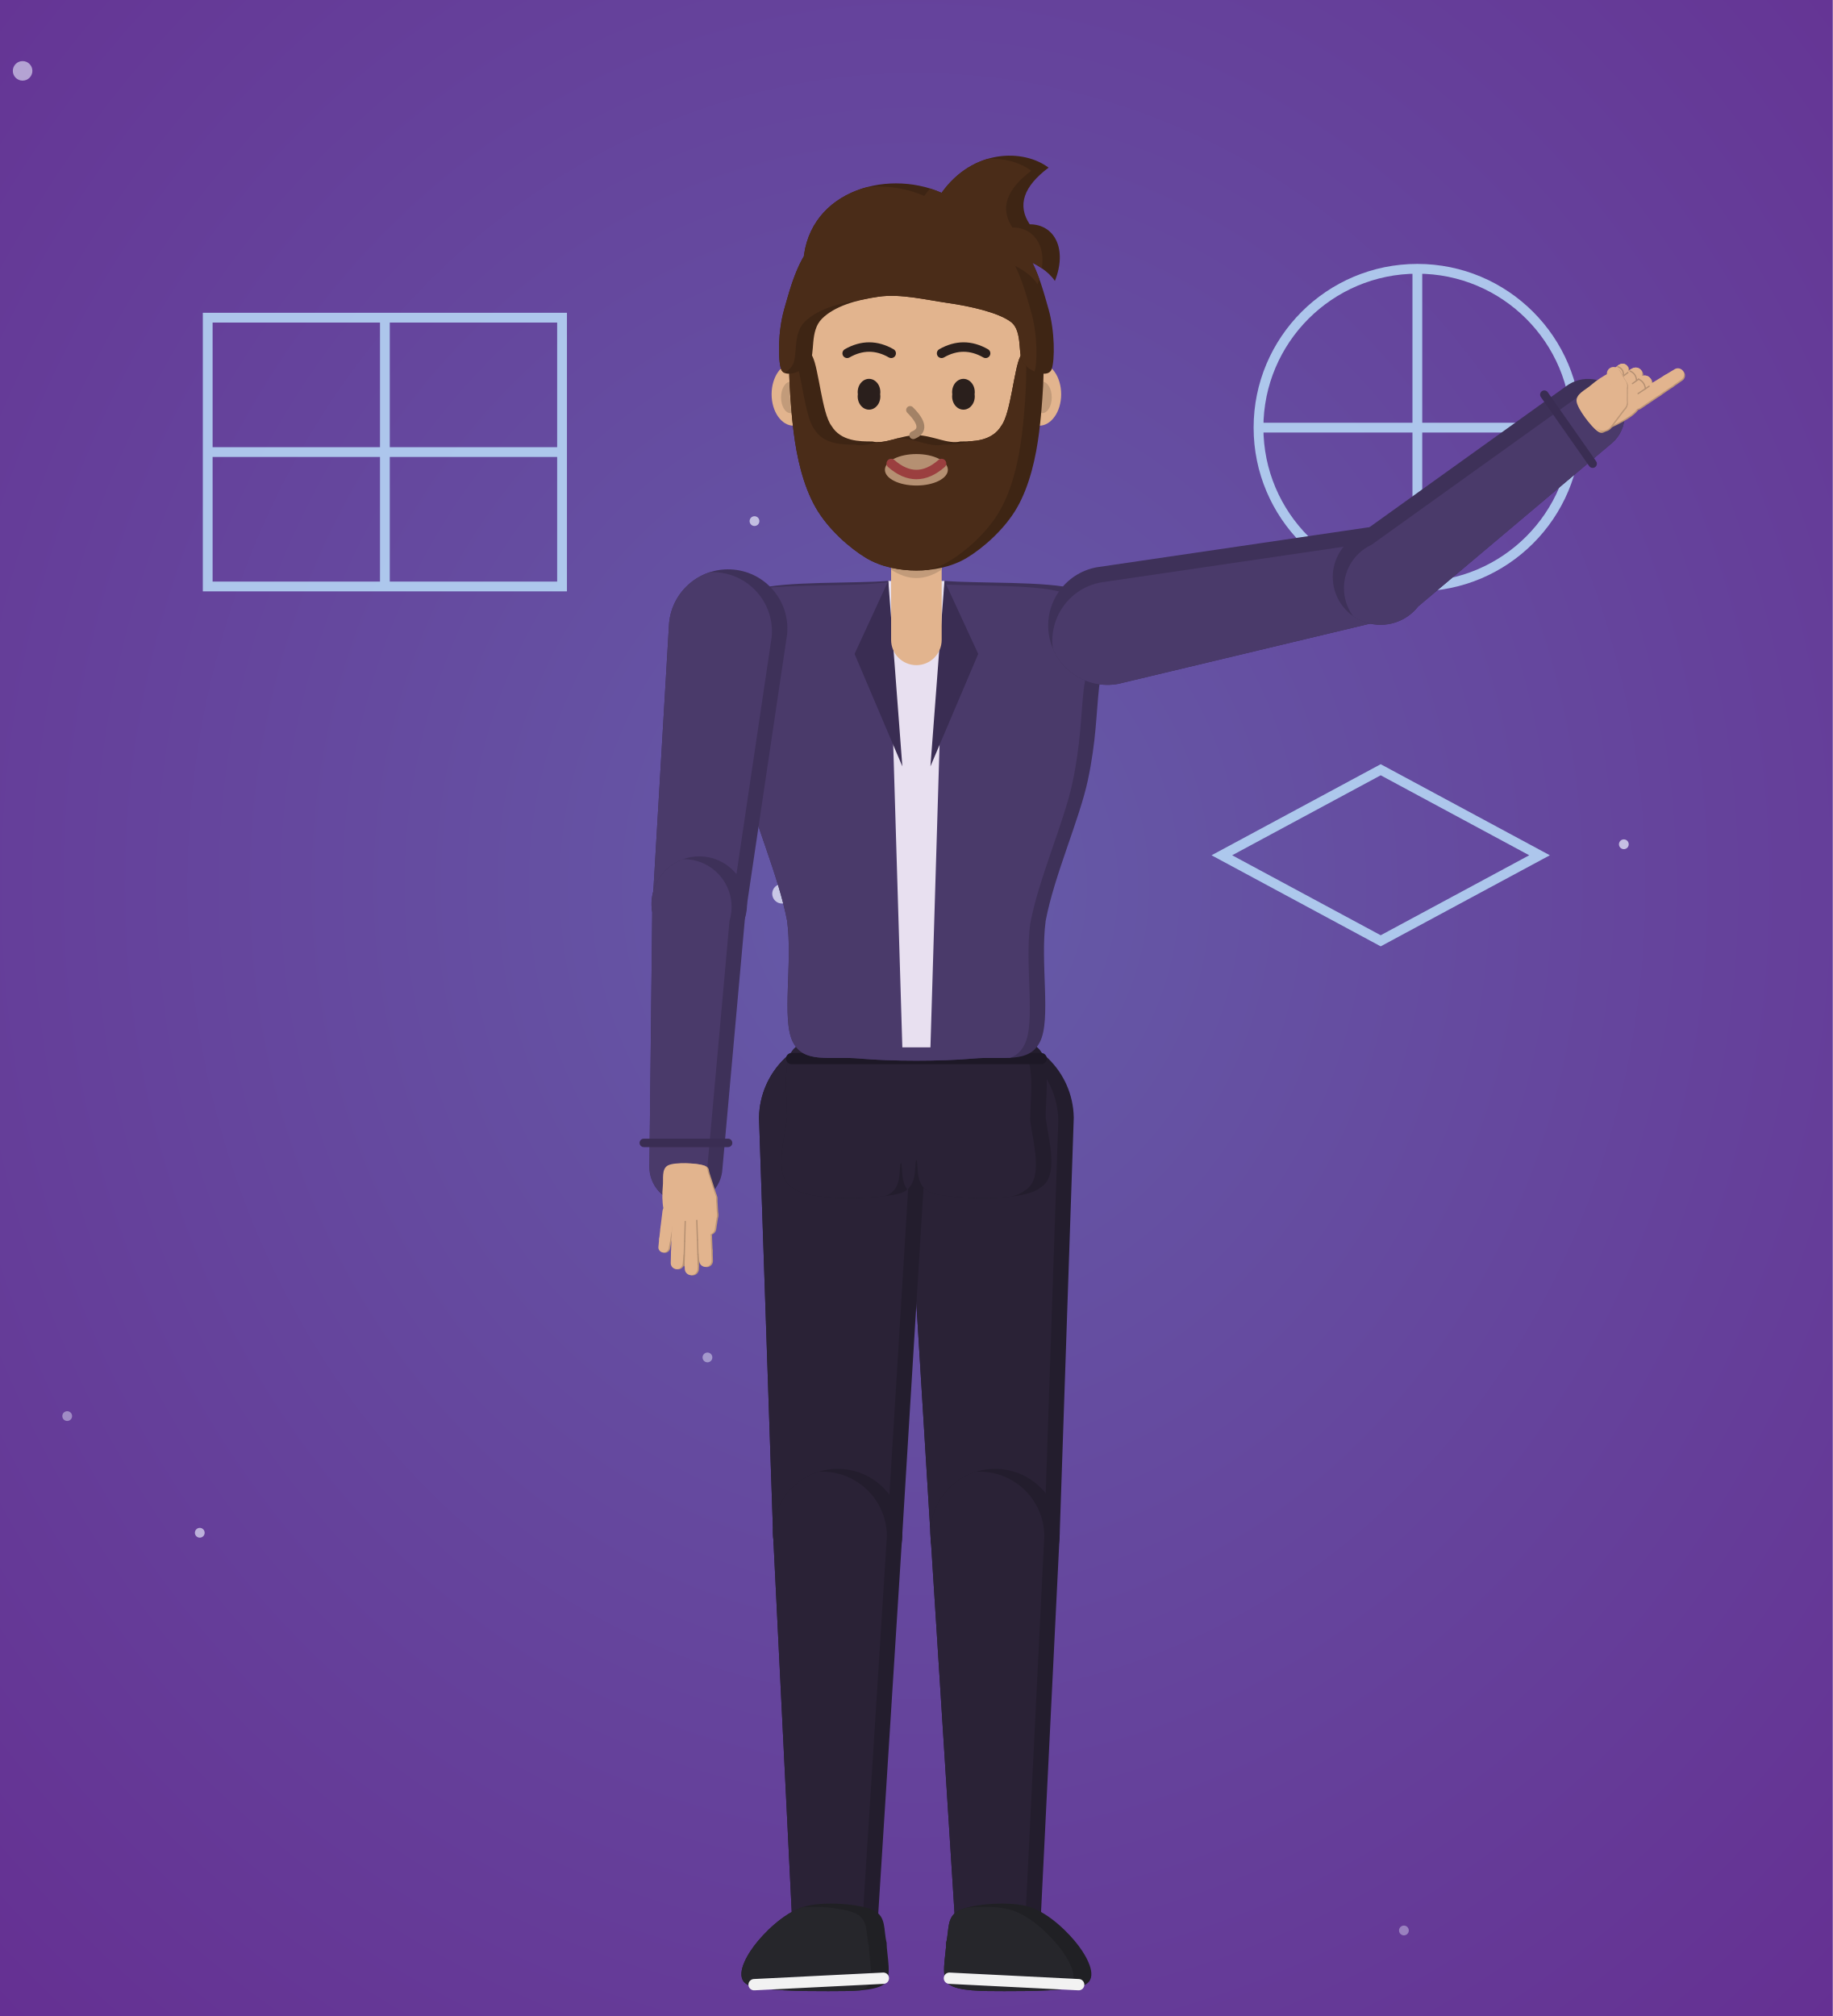
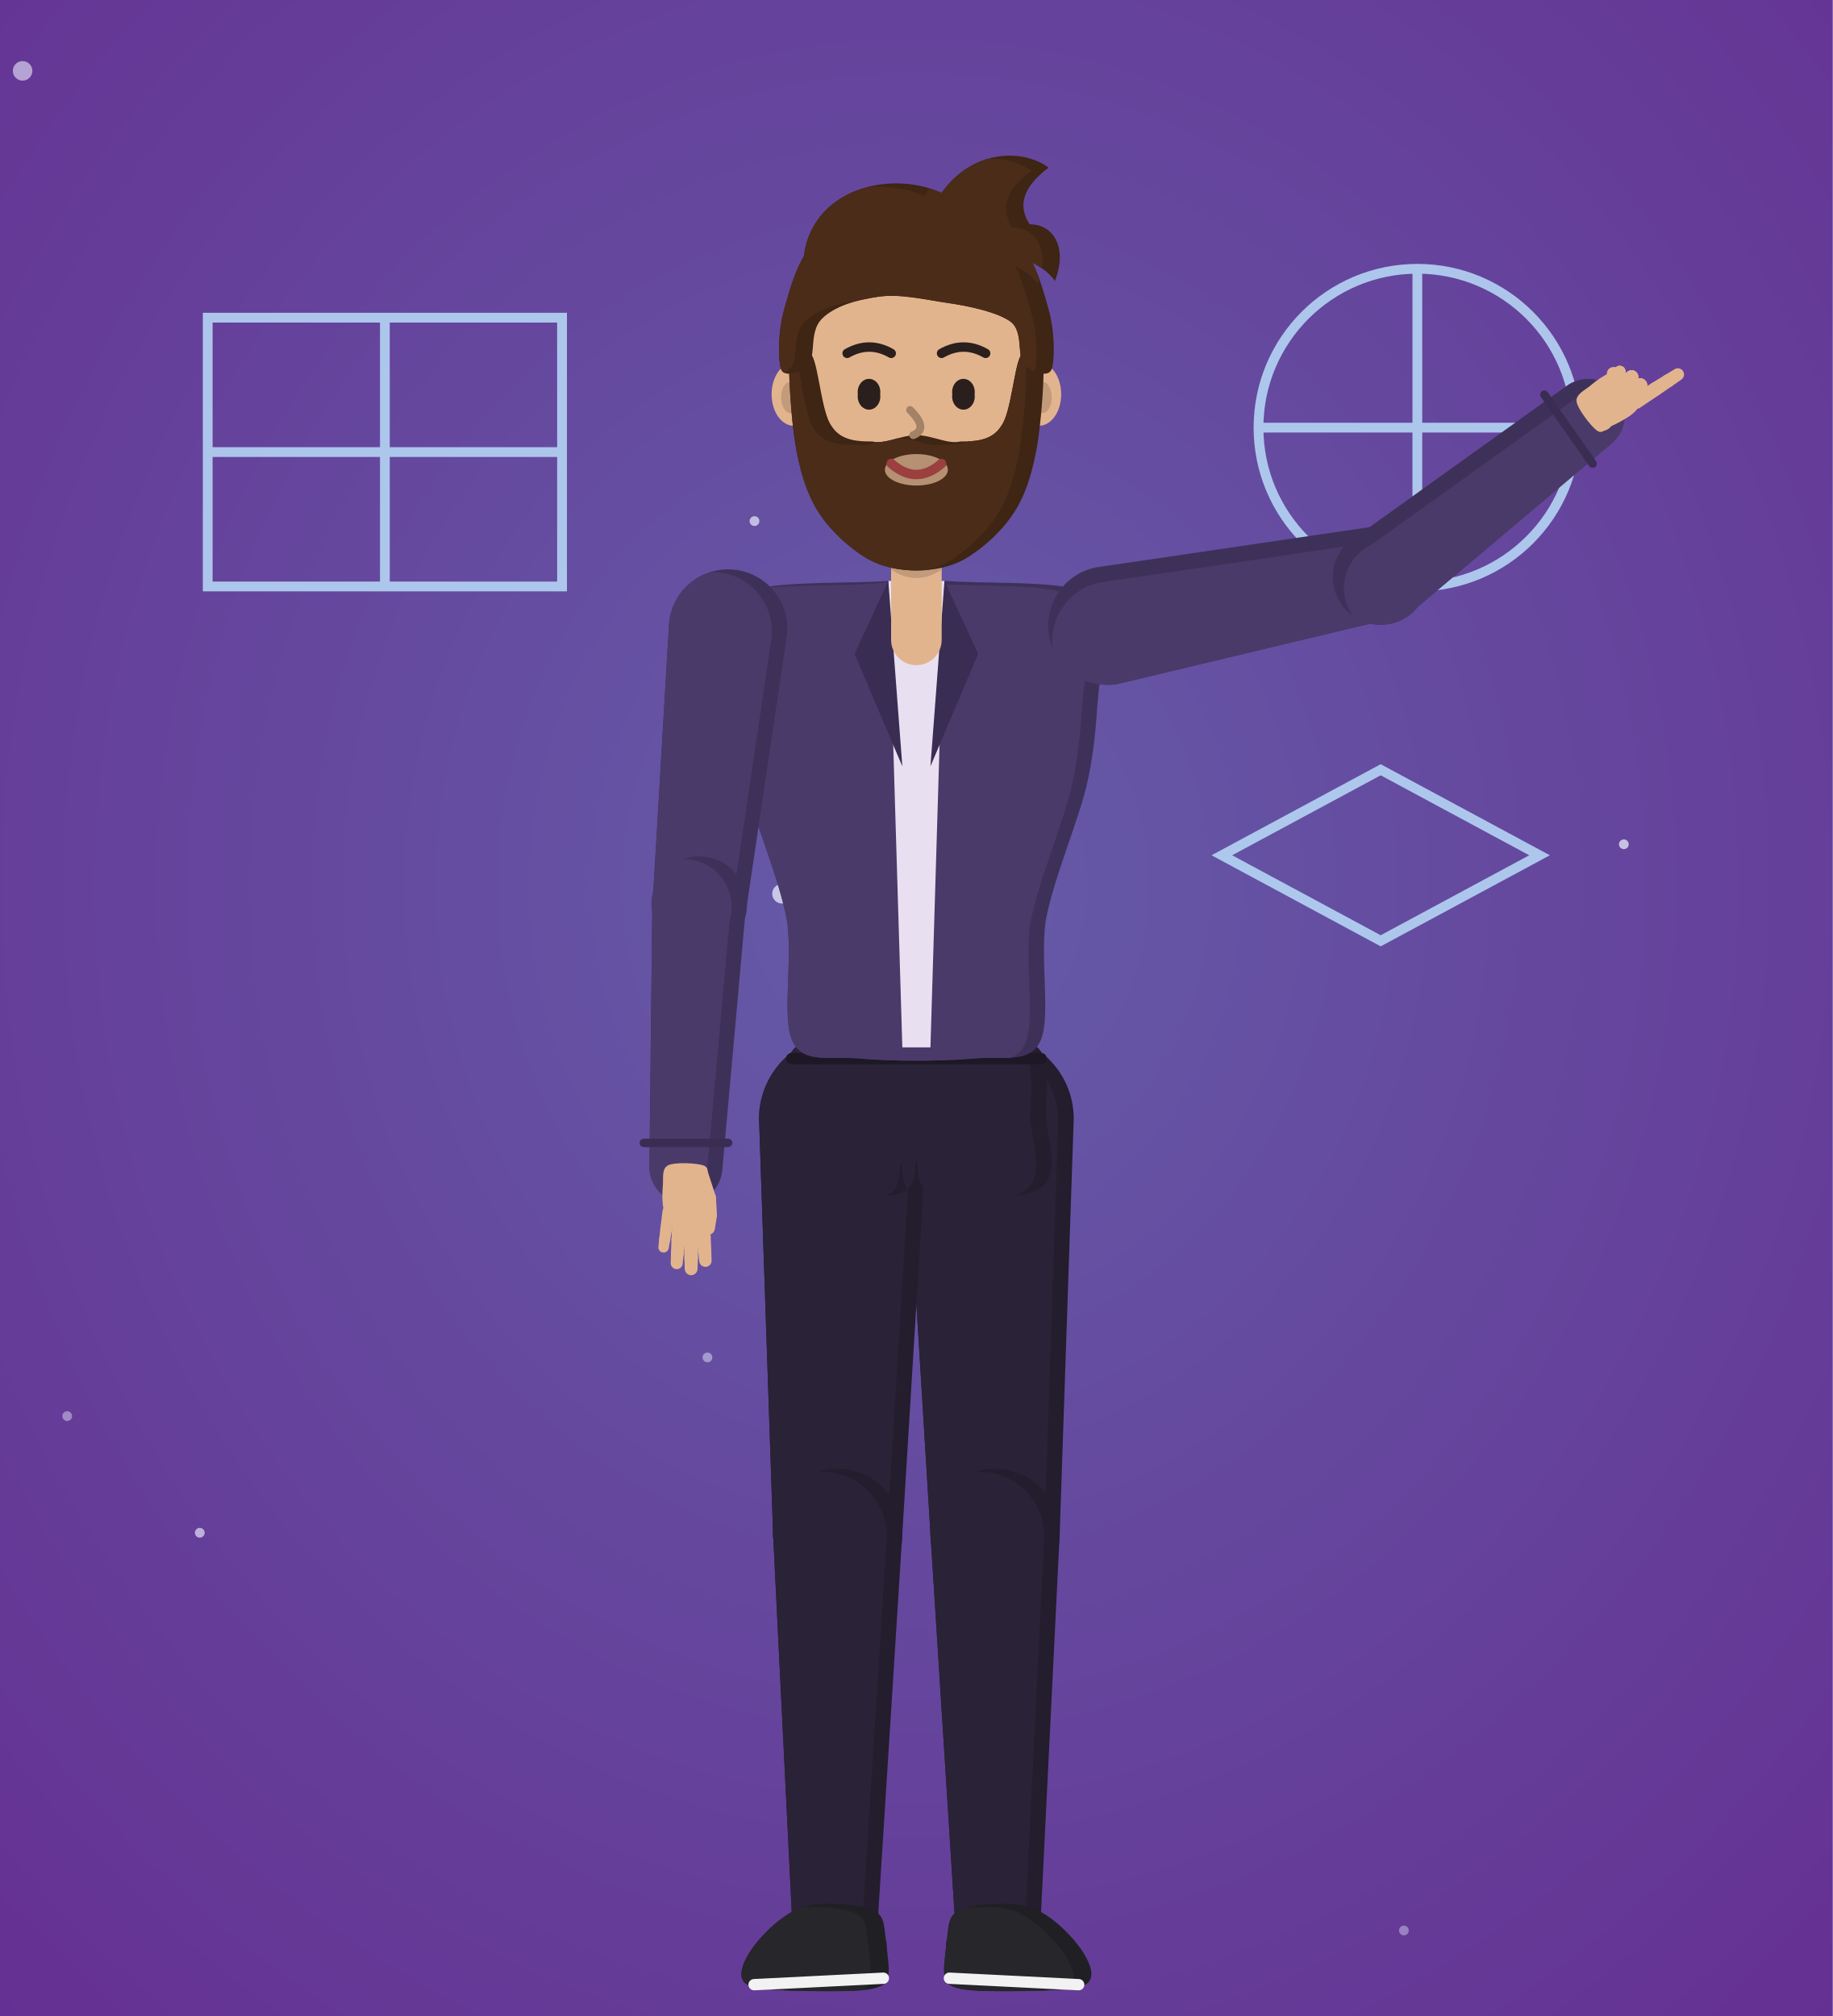
<svg xmlns="http://www.w3.org/2000/svg" viewBox="0 0 300 330" width="300" height="330">
  <defs>
    <radialGradient id="rm-bg" cx="50%" cy="44%" r="80%">
      <stop offset="0%" stop-color="#655ca8" stop-opacity="1" />
      <stop offset="100%" stop-color="#652d91" stop-opacity="1" />
    </radialGradient>
  </defs>
  <rect width="300" height="330" fill="url(#rm-bg)" />
  <circle cx="3.7" cy="11.6" r="1.6" fill="#eef2ff" opacity="0.58" />
  <circle cx="115.8" cy="222.2" r="0.8" fill="#eef2ff" opacity="0.46" />
  <circle cx="111.8" cy="129.9" r="0.8" fill="#eef2ff" opacity="0.57" />
  <circle cx="154.8" cy="195.1" r="0.8" fill="#eef2ff" opacity="0.63" />
  <circle cx="229.8" cy="316.0" r="0.8" fill="#eef2ff" opacity="0.39" />
  <circle cx="11.0" cy="231.8" r="0.8" fill="#eef2ff" opacity="0.43" />
  <circle cx="128.0" cy="146.3" r="1.6" fill="#eef2ff" opacity="0.72" />
  <circle cx="32.7" cy="250.9" r="0.8" fill="#eef2ff" opacity="0.64" />
  <circle cx="265.8" cy="138.2" r="0.8" fill="#eef2ff" opacity="0.71" />
  <circle cx="123.5" cy="85.3" r="0.8" fill="#eef2ff" opacity="0.68" />
  <g fill="none" stroke="#bfe6ff" stroke-width="1.6" opacity="0.8">
    <circle cx="232" cy="70" r="26" />
    <path d="M206,70 H258 M232,44 V96" />
    <rect x="34" y="52" width="58" height="44" />
    <path d="M34,74 H92 M63,52 V96" />
    <path d="M200,140 l26,-14 l26,14 l-26,14 z" />
  </g>
  <g id="col_malcolm-rm">
    <g data-part="hairBack" transform="translate(150,87.72) rotate(0) scale(46) translate(0,1.92)">
      <g transform="translate(0,-1.92) scale(1.12) translate(0,1.92)" />
    </g>
    <g data-part="thighL" transform="translate(161.96,182.48) rotate(0) scale(46) translate(-0.26,-0.14)">
      <clipPath id="col_malcolm-rm-thighLc0">
        <path d="M-0.04,0.16L0.05,1.63A0.23,0.23 0 0 0 0.51,1.63L0.56,0.15A0.3,0.3 0 1 0 -0.04,0.16Z" />
      </clipPath>
      <path d="M-0.04,0.16L0.05,1.63A0.23,0.23 0 0 0 0.51,1.63L0.56,0.15A0.3,0.3 0 1 0 -0.04,0.16Z" fill="#231d2d" />
      <g clip-path="url(#col_malcolm-rm-thighLc0)">
        <path d="M-0.04,0.16L0.05,1.63A0.23,0.23 0 0 0 0.51,1.63L0.56,0.15A0.3,0.3 0 1 0 -0.04,0.16Z" fill="#2a2236" transform="translate(-0.055,0.01)" />
      </g>
    </g>
    <g data-part="thighR" transform="translate(138.04,182.48) rotate(0) scale(46) translate(0.26,-0.14)">
      <clipPath id="col_malcolm-rm-thighRc0">
        <path d="M-0.56,0.15L-0.51,1.63A0.23,0.23 0 0 0 -0.05,1.63L0.04,0.16A0.3,0.3 0 1 0 -0.56,0.15Z" />
      </clipPath>
      <path d="M-0.56,0.15L-0.51,1.63A0.23,0.23 0 0 0 -0.05,1.63L0.04,0.16A0.3,0.3 0 1 0 -0.56,0.15Z" fill="#231d2d" />
      <g clip-path="url(#col_malcolm-rm-thighRc0)">
        <path d="M-0.56,0.15L-0.51,1.63A0.23,0.23 0 0 0 -0.05,1.63L0.04,0.16A0.3,0.3 0 1 0 -0.56,0.15Z" fill="#2a2236" transform="translate(-0.055,0.01)" />
      </g>
    </g>
    <g data-part="shinL" transform="translate(162.88,250.56) rotate(0) scale(46) translate(-0.28,-1.62)">
      <clipPath id="col_malcolm-rm-shinLc0">
        <path d="M0.05,1.63L0.14,3.05A0.15,0.15 0 0 0 0.44,3.05L0.51,1.63A0.23,0.23 0 1 0 0.05,1.63Z" />
      </clipPath>
      <path d="M0.05,1.63L0.14,3.05A0.15,0.15 0 0 0 0.44,3.05L0.51,1.63A0.23,0.23 0 1 0 0.05,1.63Z" fill="#231d2d" />
      <g clip-path="url(#col_malcolm-rm-shinLc0)">
        <path d="M0.05,1.63L0.14,3.05A0.15,0.15 0 0 0 0.44,3.05L0.51,1.63A0.23,0.23 0 1 0 0.05,1.63Z" fill="#2a2236" transform="translate(-0.055,0.01)" />
      </g>
    </g>
    <g data-part="shinR" transform="translate(137.12,250.56) rotate(0) scale(46) translate(0.28,-1.62)">
      <clipPath id="col_malcolm-rm-shinRc0">
        <path d="M-0.51,1.63L-0.44,3.05A0.15,0.15 0 0 0 -0.14,3.05L-0.05,1.63A0.23,0.23 0 1 0 -0.51,1.63Z" />
      </clipPath>
      <path d="M-0.51,1.63L-0.44,3.05A0.15,0.15 0 0 0 -0.14,3.05L-0.05,1.63A0.23,0.23 0 1 0 -0.51,1.63Z" fill="#231d2d" />
      <g clip-path="url(#col_malcolm-rm-shinRc0)">
        <path d="M-0.51,1.63L-0.44,3.05A0.15,0.15 0 0 0 -0.14,3.05L-0.05,1.63A0.23,0.23 0 1 0 -0.51,1.63Z" fill="#2a2236" transform="translate(-0.055,0.01)" />
      </g>
    </g>
    <g data-part="footL" transform="translate(163.34,315.88) rotate(0) scale(46) translate(-0.29,-3.04)">
      <g transform="translate(0.29,3.04) scale(1.15) translate(-0.29,-3.04)">
        <clipPath id="col_malcolm-rm-footLc0">
          <path d="M0.17,2.98C0.21,2.96 0.33,2.95 0.39,2.97C0.45,2.99 0.51,3.05 0.54,3.09C0.57,3.13 0.6,3.19 0.56,3.21C0.52,3.23 0.38,3.23 0.31,3.23C0.24,3.23 0.17,3.23 0.14,3.21C0.11,3.19 0.13,3.12 0.13,3.08C0.14,3.04 0.13,3 0.17,2.98Z" />
        </clipPath>
        <path d="M0.17,2.98C0.21,2.96 0.33,2.95 0.39,2.97C0.45,2.99 0.51,3.05 0.54,3.09C0.57,3.13 0.6,3.19 0.56,3.21C0.52,3.23 0.38,3.23 0.31,3.23C0.24,3.23 0.17,3.23 0.14,3.21C0.11,3.19 0.13,3.12 0.13,3.08C0.14,3.04 0.13,3 0.17,2.98Z" fill="#202024" />
        <g clip-path="url(#col_malcolm-rm-footLc0)">
          <path d="M0.17,2.98C0.21,2.96 0.33,2.95 0.39,2.97C0.45,2.99 0.51,3.05 0.54,3.09C0.57,3.13 0.6,3.19 0.56,3.21C0.52,3.23 0.38,3.23 0.31,3.23C0.24,3.23 0.17,3.23 0.14,3.21C0.11,3.19 0.13,3.12 0.13,3.08C0.14,3.04 0.13,3 0.17,2.98Z" fill="#26262b" transform="translate(-0.055,0.01)" />
        </g>
        <path d="M0.14,3.19L0.54,3.21" fill="none" stroke="#f2f2f2" stroke-width="0.035" stroke-linecap="round" />
      </g>
    </g>
    <g data-part="footR" transform="translate(136.66,315.88) rotate(0) scale(46) translate(0.29,-3.04)">
      <g transform="translate(-0.29,3.04) scale(1.15) translate(0.29,-3.04)">
        <clipPath id="col_malcolm-rm-footRc0">
          <path d="M-0.17,2.98C-0.21,2.96 -0.33,2.95 -0.39,2.97C-0.45,2.99 -0.51,3.05 -0.54,3.09C-0.57,3.13 -0.6,3.19 -0.56,3.21C-0.52,3.23 -0.38,3.23 -0.31,3.23C-0.24,3.23 -0.17,3.23 -0.14,3.21C-0.11,3.19 -0.13,3.12 -0.13,3.08C-0.14,3.04 -0.13,3 -0.17,2.98Z" />
        </clipPath>
        <path d="M-0.17,2.98C-0.21,2.96 -0.33,2.95 -0.39,2.97C-0.45,2.99 -0.51,3.05 -0.54,3.09C-0.57,3.13 -0.6,3.19 -0.56,3.21C-0.52,3.23 -0.38,3.23 -0.31,3.23C-0.24,3.23 -0.17,3.23 -0.14,3.21C-0.11,3.19 -0.13,3.12 -0.13,3.08C-0.14,3.04 -0.13,3 -0.17,2.98Z" fill="#202024" />
        <g clip-path="url(#col_malcolm-rm-footRc0)">
          <path d="M-0.17,2.98C-0.21,2.96 -0.33,2.95 -0.39,2.97C-0.45,2.99 -0.51,3.05 -0.54,3.09C-0.57,3.13 -0.6,3.19 -0.56,3.21C-0.52,3.23 -0.38,3.23 -0.31,3.23C-0.24,3.23 -0.17,3.23 -0.14,3.21C-0.11,3.19 -0.13,3.12 -0.13,3.08C-0.14,3.04 -0.13,3 -0.17,2.98Z" fill="#26262b" transform="translate(-0.055,0.01)" />
        </g>
        <path d="M-0.14,3.19L-0.54,3.21" fill="none" stroke="#f2f2f2" stroke-width="0.035" stroke-linecap="round" />
      </g>
    </g>
    <g data-part="pelvis" transform="translate(150,176.04) rotate(0) scale(46) translate(0,0)">
      <clipPath id="col_malcolm-rm-pelvisc0">
        <path d="M0.2,-0.12C0.31,-0.12 0.39,-0.15 0.43,-0.1C0.48,-0.06 0.46,0.07 0.46,0.15C0.47,0.23 0.51,0.36 0.44,0.4C0.38,0.45 0.13,0.44 0.06,0.42C-0.01,0.4 0.01,0.32 0,0.3C-0.01,0.28 0.01,0.28 0,0.3C-0.01,0.32 0.01,0.4 -0.06,0.42C-0.13,0.44 -0.38,0.45 -0.44,0.4C-0.51,0.36 -0.47,0.23 -0.46,0.15C-0.46,0.07 -0.48,-0.06 -0.43,-0.1C-0.39,-0.15 -0.31,-0.12 -0.2,-0.12C-0.09,-0.12 0.09,-0.12 0.2,-0.12Z" />
      </clipPath>
      <path d="M0.2,-0.12C0.31,-0.12 0.39,-0.15 0.43,-0.1C0.48,-0.06 0.46,0.07 0.46,0.15C0.47,0.23 0.51,0.36 0.44,0.4C0.38,0.45 0.13,0.44 0.06,0.42C-0.01,0.4 0.01,0.32 0,0.3C-0.01,0.28 0.01,0.28 0,0.3C-0.01,0.32 0.01,0.4 -0.06,0.42C-0.13,0.44 -0.38,0.45 -0.44,0.4C-0.51,0.36 -0.47,0.23 -0.46,0.15C-0.46,0.07 -0.48,-0.06 -0.43,-0.1C-0.39,-0.15 -0.31,-0.12 -0.2,-0.12C-0.09,-0.12 0.09,-0.12 0.2,-0.12Z" fill="#231d2d" />
      <g clip-path="url(#col_malcolm-rm-pelvisc0)">
        <path d="M0.2,-0.12C0.31,-0.12 0.39,-0.15 0.43,-0.1C0.48,-0.06 0.46,0.07 0.46,0.15C0.47,0.23 0.51,0.36 0.44,0.4C0.38,0.45 0.13,0.44 0.06,0.42C-0.01,0.4 0.01,0.32 0,0.3C-0.01,0.28 0.01,0.28 0,0.3C-0.01,0.32 0.01,0.4 -0.06,0.42C-0.13,0.44 -0.38,0.45 -0.44,0.4C-0.51,0.36 -0.47,0.23 -0.46,0.15C-0.46,0.07 -0.48,-0.06 -0.43,-0.1C-0.39,-0.15 -0.31,-0.12 -0.2,-0.12C-0.09,-0.12 0.09,-0.12 0.2,-0.12Z" fill="#2a2236" transform="translate(-0.055,0.01)" />
      </g>
      <path d="M-0.444,-0.06L0.444,-0.06" fill="none" stroke="#1d1826" stroke-width="0.04" stroke-linecap="round" />
    </g>
    <g data-part="torso" transform="translate(150,176.04) rotate(0) scale(46) translate(0,0)">
      <clipPath id="col_malcolm-rm-torsoc0">
        <path d="M0.1,-1.76C0.21,-1.75 0.47,-1.76 0.57,-1.73C0.67,-1.7 0.68,-1.66 0.69,-1.6C0.7,-1.54 0.66,-1.47 0.65,-1.38C0.64,-1.29 0.64,-1.19 0.61,-1.05C0.58,-0.91 0.49,-0.71 0.46,-0.55C0.44,-0.4 0.48,-0.2 0.44,-0.12C0.4,-0.04 0.31,-0.07 0.2,-0.06C0.09,-0.05 -0.09,-0.05 -0.2,-0.06C-0.31,-0.07 -0.4,-0.04 -0.44,-0.12C-0.48,-0.2 -0.44,-0.4 -0.46,-0.55C-0.49,-0.71 -0.58,-0.91 -0.61,-1.05C-0.64,-1.19 -0.64,-1.29 -0.65,-1.38C-0.66,-1.47 -0.7,-1.54 -0.69,-1.6C-0.68,-1.66 -0.67,-1.7 -0.57,-1.73C-0.47,-1.76 -0.21,-1.75 -0.1,-1.76C0.01,-1.77 -0.01,-1.77 0.1,-1.76Z" />
      </clipPath>
      <path d="M0.1,-1.76C0.21,-1.75 0.47,-1.76 0.57,-1.73C0.67,-1.7 0.68,-1.66 0.69,-1.6C0.7,-1.54 0.66,-1.47 0.65,-1.38C0.64,-1.29 0.64,-1.19 0.61,-1.05C0.58,-0.91 0.49,-0.71 0.46,-0.55C0.44,-0.4 0.48,-0.2 0.44,-0.12C0.4,-0.04 0.31,-0.07 0.2,-0.06C0.09,-0.05 -0.09,-0.05 -0.2,-0.06C-0.31,-0.07 -0.4,-0.04 -0.44,-0.12C-0.48,-0.2 -0.44,-0.4 -0.46,-0.55C-0.49,-0.71 -0.58,-0.91 -0.61,-1.05C-0.64,-1.19 -0.64,-1.29 -0.65,-1.38C-0.66,-1.47 -0.7,-1.54 -0.69,-1.6C-0.68,-1.66 -0.67,-1.7 -0.57,-1.73C-0.47,-1.76 -0.21,-1.75 -0.1,-1.76C0.01,-1.77 -0.01,-1.77 0.1,-1.76Z" fill="#3e3159" />
      <g clip-path="url(#col_malcolm-rm-torsoc0)">
        <path d="M0.1,-1.76C0.21,-1.75 0.47,-1.76 0.57,-1.73C0.67,-1.7 0.68,-1.66 0.69,-1.6C0.7,-1.54 0.66,-1.47 0.65,-1.38C0.64,-1.29 0.64,-1.19 0.61,-1.05C0.58,-0.91 0.49,-0.71 0.46,-0.55C0.44,-0.4 0.48,-0.2 0.44,-0.12C0.4,-0.04 0.31,-0.07 0.2,-0.06C0.09,-0.05 -0.09,-0.05 -0.2,-0.06C-0.31,-0.07 -0.4,-0.04 -0.44,-0.12C-0.48,-0.2 -0.44,-0.4 -0.46,-0.55C-0.49,-0.71 -0.58,-0.91 -0.61,-1.05C-0.64,-1.19 -0.64,-1.29 -0.65,-1.38C-0.66,-1.47 -0.7,-1.54 -0.69,-1.6C-0.68,-1.66 -0.67,-1.7 -0.57,-1.73C-0.47,-1.76 -0.21,-1.75 -0.1,-1.76C0.01,-1.77 -0.01,-1.77 0.1,-1.76Z" fill="#4a3a6a" transform="translate(-0.055,0.01)" />
      </g>
      <path d="M-0.1,-1.76L0.1,-1.76L0.05,-0.1L-0.05,-0.1Z" fill="#e8e0f0" />
      <path d="M-0.1,-1.76L-0.22,-1.5L-0.05,-1.1Z M0.1,-1.76L0.22,-1.5L0.05,-1.1Z" fill="#3a2d53" />
    </g>
    <g data-part="neck" transform="translate(150,96) rotate(0) scale(46) translate(0,1.74)">
      <path d="M0.09,-1.55L0.09,-1.92A0.09,0.09 0 1 0 -0.09,-1.92L-0.09,-1.55A0.09,0.09 0 0 0 0.09,-1.55Z" fill="#e2b48e" />
      <path d="M-0.09,-1.92Q0,-1.84 0.09,-1.92L0.09,-1.8Q0,-1.74 -0.09,-1.8Z" fill="#c29b7a" />
    </g>
    <g data-part="upperL" transform="translate(180.82,102.44) rotate(-95) scale(46) translate(-0.67,1.6)">
      <clipPath id="col_malcolm-rm-upperLc0">
        <path d="M0.46,-1.57L0.61,-0.56A0.17,0.17 0 0 0 0.94,-0.59L0.88,-1.61A0.21,0.21 0 1 0 0.46,-1.57Z" />
      </clipPath>
      <path d="M0.46,-1.57L0.61,-0.56A0.17,0.17 0 0 0 0.94,-0.59L0.88,-1.61A0.21,0.21 0 1 0 0.46,-1.57Z" fill="#3e3159" />
      <g clip-path="url(#col_malcolm-rm-upperLc0)">
        <path d="M0.46,-1.57L0.61,-0.56A0.17,0.17 0 0 0 0.94,-0.59L0.88,-1.61A0.21,0.21 0 1 0 0.46,-1.57Z" fill="#4a3a6a" transform="translate(-0.055,0.01)" />
      </g>
    </g>
    <g data-part="upperR" transform="translate(119.18,102.44) rotate(0) scale(46) translate(0.67,1.6)">
      <clipPath id="col_malcolm-rm-upperRc0">
        <path d="M-0.88,-1.61L-0.94,-0.59A0.17,0.17 0 0 0 -0.61,-0.56L-0.46,-1.57A0.21,0.21 0 1 0 -0.88,-1.61Z" />
      </clipPath>
      <path d="M-0.88,-1.61L-0.94,-0.59A0.17,0.17 0 0 0 -0.61,-0.56L-0.46,-1.57A0.21,0.21 0 1 0 -0.88,-1.61Z" fill="#3e3159" />
      <g clip-path="url(#col_malcolm-rm-upperRc0)">
        <path d="M-0.88,-1.61L-0.94,-0.59A0.17,0.17 0 0 0 -0.61,-0.56L-0.46,-1.57A0.21,0.21 0 1 0 -0.88,-1.61Z" fill="#4a3a6a" transform="translate(-0.055,0.01)" />
      </g>
    </g>
    <g data-part="foreL" transform="translate(227.16,93.77) rotate(-125) scale(46) translate(-0.77,0.58)">
      <clipPath id="col_malcolm-rm-foreLc0">
        <path d="M0.61,-0.56L0.69,0.33A0.13,0.13 0 0 0 0.95,0.32L0.94,-0.58A0.17,0.17 0 1 0 0.61,-0.56Z" />
      </clipPath>
      <path d="M0.61,-0.56L0.69,0.33A0.13,0.13 0 0 0 0.95,0.32L0.94,-0.58A0.17,0.17 0 1 0 0.61,-0.56Z" fill="#3e3159" />
      <g clip-path="url(#col_malcolm-rm-foreLc0)">
        <path d="M0.61,-0.56L0.69,0.33A0.13,0.13 0 0 0 0.95,0.32L0.94,-0.58A0.17,0.17 0 1 0 0.61,-0.56Z" fill="#4a3a6a" transform="translate(-0.055,0.01)" />
      </g>
      <path d="M0.67,0.24L0.97,0.24" fill="none" stroke="#3a2d53" stroke-width="0.03" stroke-linecap="round" />
    </g>
    <g data-part="foreR" transform="translate(114.58,149.36) rotate(0) scale(46) translate(0.77,0.58)">
      <clipPath id="col_malcolm-rm-foreRc0">
        <path d="M-0.94,-0.58L-0.95,0.32A0.13,0.13 0 0 0 -0.69,0.33L-0.61,-0.56A0.17,0.17 0 1 0 -0.94,-0.58Z" />
      </clipPath>
      <path d="M-0.94,-0.58L-0.95,0.32A0.13,0.13 0 0 0 -0.69,0.33L-0.61,-0.56A0.17,0.17 0 1 0 -0.94,-0.58Z" fill="#3e3159" />
      <g clip-path="url(#col_malcolm-rm-foreRc0)">
        <path d="M-0.94,-0.58L-0.95,0.32A0.13,0.13 0 0 0 -0.69,0.33L-0.61,-0.56A0.17,0.17 0 1 0 -0.94,-0.58Z" fill="#4a3a6a" transform="translate(-0.055,0.01)" />
      </g>
      <path d="M-0.97,0.24L-0.67,0.24" fill="none" stroke="#3a2d53" stroke-width="0.03" stroke-linecap="round" />
    </g>
    <g data-part="handL" transform="translate(259.75,68.14) rotate(-125) scale(46) translate(-0.82,-0.32)">
      <g transform="translate(0.82,0.32) scale(-0.98,0.98)">
        <g transform="scale(0.0042)">
-           <path d="M-15.5,0C-9.67,-3 9.25,-2 15,0C20.75,2 18,7 19,12C20,17 21,25.17 21,30C21,34.83 20.5,38.17 19,41C17.5,43.83 14.67,45.5 12,47C9.33,48.5 6,49.67 3,50C0,50.33 -3.17,49.83 -6,49C-8.83,48.17 -11.75,47 -14,45C-16.25,43 -18.5,41.5 -19.5,37C-20.5,32.5 -20.67,24.17 -20,18C-19.33,11.83 -21.33,3 -15.5,0Z" fill="#be9777" transform="translate(1.2,0.2)" />
-           <path d="M-20.3,39.82L-20.56,47.31A5.03,5.03 0 0 0 -10.52,48.01L-9.73,40.56A5.3,5.3 0 1 0 -20.3,39.82Z" fill="#be9777" transform="translate(1.2,0.2)" />
-           <path d="M-20.5,48.25L-20.32,49.41A4.77,4.77 0 0 0 -11.04,50.05L-10.7,48.93A5.03,5.03 0 1 0 -20.5,48.25Z" fill="#be9777" transform="translate(1.2,0.2)" />
-           <path d="M-20.38,48.68a4.77,4.77 0 1 0 9.54,0a4.77,4.77 0 1 0 -9.54,0Z" fill="#be9777" transform="translate(1.2,0.2)" />
-           <path d="M-11.6,44.03L-11.56,54.02A5.79,5.79 0 0 0 0.02,54.32L0.59,44.35A6.1,6.1 0 1 0 -11.6,44.03Z" fill="#be9777" transform="translate(1.2,0.2)" />
-           <path d="M-11.47,54.98L-11.21,56.49A5.49,5.49 0 0 0 -0.45,56.77L-0.11,55.28A5.79,5.79 0 1 0 -11.47,54.98Z" fill="#be9777" transform="translate(1.2,0.2)" />
-           <path d="M-10.24,58.79L-10.01,59.11A5.18,5.18 0 0 0 -1.79,59.33L-1.54,59.02A5.49,5.49 0 1 0 -10.24,58.79Z" fill="#be9777" transform="translate(1.2,0.2)" />
-           <path d="M-2,45.19L-1.67,56.18A6.17,6.17 0 0 0 10.67,56.18L11,45.19A6.5,6.5 0 1 0 -2,45.19Z" fill="#be9777" transform="translate(1.2,0.2)" />
-           <path d="M-1.56,57.19L-1.24,58.81A5.85,5.85 0 0 0 10.24,58.81L10.56,57.19A6.17,6.17 0 1 0 -1.56,57.19Z" fill="#be9777" transform="translate(1.2,0.2)" />
-           <path d="M-0.22,61.14L0.04,61.49A5.52,5.52 0 0 0 8.96,61.49L9.22,61.14A5.85,5.85 0 1 0 -0.22,61.14Z" fill="#be9777" transform="translate(1.2,0.2)" />
-           <path d="M7.71,42.32L8.72,62.29A5.98,5.98 0 0 0 20.68,61.87L20.3,41.88A6.3,6.3 0 1 0 7.71,42.32Z" fill="#be9777" transform="translate(1.2,0.2)" />
-           <path d="M8.72,62.34L9.49,75.32A5.67,5.67 0 0 0 20.82,74.92L20.68,61.92A5.98,5.98 0 1 0 8.72,62.34Z" fill="#be9777" transform="translate(1.2,0.2)" />
-           <path d="M9.49,75.36L10.16,85.33A5.35,5.35 0 0 0 20.86,84.96L20.82,74.96A5.67,5.67 0 1 0 9.49,75.36Z" fill="#be9777" transform="translate(1.2,0.2)" />
          <path d="M-15.5,0C-9.67,-3 9.25,-2 15,0C20.75,2 18,7 19,12C20,17 21,25.17 21,30C21,34.83 20.5,38.17 19,41C17.5,43.83 14.67,45.5 12,47C9.33,48.5 6,49.67 3,50C0,50.33 -3.17,49.83 -6,49C-8.83,48.17 -11.75,47 -14,45C-16.25,43 -18.5,41.5 -19.5,37C-20.5,32.5 -20.67,24.17 -20,18C-19.33,11.83 -21.33,3 -15.5,0Z" fill="#e2b48e" />
-           <path d="M-20.3,39.82L-20.56,47.31A5.03,5.03 0 0 0 -10.52,48.01L-9.73,40.56A5.3,5.3 0 1 0 -20.3,39.82Z" fill="#e2b48e" />
-           <path d="M-20.5,48.25L-20.32,49.41A4.77,4.77 0 0 0 -11.04,50.05L-10.7,48.93A5.03,5.03 0 1 0 -20.5,48.25Z" fill="#e2b48e" />
-           <path d="M-20.38,48.68a4.77,4.77 0 1 0 9.54,0a4.77,4.77 0 1 0 -9.54,0Z" fill="#e2b48e" />
-           <path d="M-11.6,44.03L-11.56,54.02A5.79,5.79 0 0 0 0.02,54.32L0.59,44.35A6.1,6.1 0 1 0 -11.6,44.03Z" fill="#e2b48e" />
-           <path d="M-11.47,54.98L-11.21,56.49A5.49,5.49 0 0 0 -0.45,56.77L-0.11,55.28A5.79,5.79 0 1 0 -11.47,54.98Z" fill="#e2b48e" />
-           <path d="M-10.24,58.79L-10.01,59.11A5.18,5.18 0 0 0 -1.79,59.33L-1.54,59.02A5.49,5.49 0 1 0 -10.24,58.79Z" fill="#e2b48e" />
-           <path d="M-2,45.19L-1.67,56.18A6.17,6.17 0 0 0 10.67,56.18L11,45.19A6.5,6.5 0 1 0 -2,45.19Z" fill="#e2b48e" />
-           <path d="M-1.56,57.19L-1.24,58.81A5.85,5.85 0 0 0 10.24,58.81L10.56,57.19A6.17,6.17 0 1 0 -1.56,57.19Z" fill="#e2b48e" />
-           <path d="M-0.22,61.14L0.04,61.49A5.52,5.52 0 0 0 8.96,61.49L9.22,61.14A5.85,5.85 0 1 0 -0.22,61.14Z" fill="#e2b48e" />
+           <path d="M-20.3,39.89L-20.41,45.28A5.03,5.03 0 0 0 -10.38,45.98L-9.74,40.63A5.3,5.3 0 1 0 -20.3,39.89Z" fill="#e2b48e" />
+           <path d="M-20.41,45.39a5.03,5.03 0 1 0 10.07,0a5.03,5.03 0 1 0 -10.07,0Z" fill="#e2b48e" />
+           <path d="M-20.16,45.59a4.77,4.77 0 1 0 9.54,0a4.77,4.77 0 1 0 -9.54,0Z" fill="#e2b48e" />
+           <path d="M-11.6,44.1L-11.48,51.29A5.79,5.79 0 0 0 0.09,51.59L0.59,44.42A6.1,6.1 0 1 0 -11.6,44.1Z" fill="#e2b48e" />
+           <path d="M-11.48,51.2a5.79,5.79 0 1 0 11.59,0a5.79,5.79 0 1 0 -11.59,0Z" fill="#e2b48e" />
+           <path d="M-11.19,51.46a5.49,5.49 0 1 0 10.98,0a5.49,5.49 0 1 0 -10.98,0Z" fill="#e2b48e" />
+           <path d="M-1.99,45.27L-1.67,53.17A6.17,6.17 0 0 0 10.67,53.17L10.99,45.27A6.5,6.5 0 1 0 -1.99,45.27Z" fill="#e2b48e" />
+           <path d="M-1.67,52.92a6.17,6.17 0 1 0 12.35,0a6.17,6.17 0 1 0 -12.35,0Z" fill="#e2b48e" />
+           <path d="M-1.35,53.2a5.85,5.85 0 1 0 11.7,0a5.85,5.85 0 1 0 -11.7,0Z" fill="#e2b48e" />
          <path d="M7.71,42.32L8.72,62.29A5.98,5.98 0 0 0 20.68,61.87L20.3,41.88A6.3,6.3 0 1 0 7.71,42.32Z" fill="#e2b48e" />
          <path d="M8.72,62.34L9.49,75.32A5.67,5.67 0 0 0 20.82,74.92L20.68,61.92A5.98,5.98 0 1 0 8.72,62.34Z" fill="#e2b48e" />
          <path d="M9.49,75.36L10.16,85.33A5.35,5.35 0 0 0 20.86,84.96L20.82,74.96A5.67,5.67 0 1 0 9.49,75.36Z" fill="#e2b48e" />
        </g>
        <g transform="scale(0.0042)">
-           <path d="M2.57,7.29L-1.56,27.65A7.4,7.4 0 0 0 12.72,31.42L19.17,11.67A8.6,8.6 0 1 0 2.57,7.29Z" fill="#be9777" transform="translate(1.2,0.2)" />
-           <path d="M0.77,23.6L-10.07,33.25A6.6,6.6 0 0 0 -1.85,43.56L9.98,35.15A7.4,7.4 0 1 0 0.77,23.6Z" fill="#be9777" transform="translate(1.2,0.2)" />
-           <path d="M-7.19,31.76L-18.26,34.37A5.8,5.8 0 0 0 -16.4,45.79L-5.07,44.75A6.6,6.6 0 1 0 -7.19,31.76Z" fill="#be9777" transform="translate(1.2,0.2)" />
          <path d="M2.57,7.29L-1.56,27.65A7.4,7.4 0 0 0 12.72,31.42L19.17,11.67A8.6,8.6 0 1 0 2.57,7.29Z" fill="#e2b48e" />
          <path d="M0.77,23.6L-10.07,33.25A6.6,6.6 0 0 0 -1.85,43.56L9.98,35.15A7.4,7.4 0 1 0 0.77,23.6Z" fill="#e2b48e" />
          <path d="M-7.19,31.76L-18.26,34.37A5.8,5.8 0 0 0 -16.4,45.79L-5.07,44.75A6.6,6.6 0 1 0 -7.19,31.76Z" fill="#e2b48e" />
        </g>
-         <g transform="scale(0.0042)">
-           <path d="M9.34,47.5L9.6,58.99" fill="none" stroke="#b59072" stroke-width="1.1" stroke-linecap="round" />
-         </g>
-         <g transform="scale(0.0042)">
-           <path d="M-0.55,48.5L-0.63,55" fill="none" stroke="#b59072" stroke-width="1.1" stroke-linecap="round" />
-         </g>
-         <g transform="scale(0.0042)">
-           <path d="M-10.43,46L-10.64,50.74" fill="none" stroke="#b59072" stroke-width="1.1" stroke-linecap="round" />
-         </g>
-         <g transform="scale(0.0042)">
-           <path d="M-19.76,46.48Q-15.52,49.48 -11.28,46.48" fill="none" stroke="#b59072" stroke-width="1.1" stroke-linecap="round" />
-         </g>
-         <g transform="scale(0.0042)">
-           <path d="M-10.64,53Q-5.76,56 -0.88,53" fill="none" stroke="#b59072" stroke-width="1.1" stroke-linecap="round" />
-         </g>
-         <g transform="scale(0.0042)">
-           <path d="M-0.7,55Q4.5,58 9.7,55" fill="none" stroke="#b59072" stroke-width="1.1" stroke-linecap="round" />
-         </g>
      </g>
    </g>
    <g data-part="handR" transform="translate(112.28,190.76) rotate(0) scale(46) translate(0.82,-0.32)">
      <g transform="translate(-0.82,0.32) scale(0.98,0.98)">
        <g transform="scale(0.0042)">
-           <path d="M-15.5,0C-9.67,-3 9.25,-2 15,0C20.75,2 18,7 19,12C20,17 21,25.17 21,30C21,34.83 20.5,38.17 19,41C17.5,43.83 14.67,45.5 12,47C9.33,48.5 6,49.67 3,50C0,50.33 -3.17,49.83 -6,49C-8.83,48.17 -11.75,47 -14,45C-16.25,43 -18.5,41.5 -19.5,37C-20.5,32.5 -20.67,24.17 -20,18C-19.33,11.83 -21.33,3 -15.5,0Z" fill="#be9777" transform="translate(1.2,0.2)" />
-           <path d="M-20.26,39.36L-22.09,54.24A5.03,5.03 0 0 0 -12.11,55.64L-9.77,40.83A5.3,5.3 0 1 0 -20.26,39.36Z" fill="#be9777" transform="translate(1.2,0.2)" />
-           <path d="M-22.09,54.3L-23.11,63.44A4.77,4.77 0 0 0 -13.67,64.76L-12.12,55.7A5.03,5.03 0 1 0 -22.09,54.3Z" fill="#be9777" transform="translate(1.2,0.2)" />
-           <path d="M-23.11,63.49L-23.8,70.25A4.5,4.5 0 0 0 -14.88,71.5L-13.67,64.81A4.77,4.77 0 1 0 -23.11,63.49Z" fill="#be9777" transform="translate(1.2,0.2)" />
-           <path d="M-11.59,43.72L-12.51,63.7A5.79,5.79 0 0 0 -0.94,64.4L0.58,44.47A6.1,6.1 0 1 0 -11.59,43.72Z" fill="#be9777" transform="translate(1.2,0.2)" />
-           <path d="M-12.51,63.76L-12.94,75.71A5.49,5.49 0 0 0 -1.98,76.38L-0.95,64.46A5.79,5.79 0 1 0 -12.51,63.76Z" fill="#be9777" transform="translate(1.2,0.2)" />
-           <path d="M-12.94,75.76L-13.15,84.25A5.18,5.18 0 0 0 -2.81,84.89L-1.99,76.43A5.49,5.49 0 1 0 -12.94,75.76Z" fill="#be9777" transform="translate(1.2,0.2)" />
-           <path d="M-2,45.1L-1.67,67.09A6.17,6.17 0 0 0 10.67,67.09L11,45.1A6.5,6.5 0 1 0 -2,45.1Z" fill="#be9777" transform="translate(1.2,0.2)" />
-           <path d="M-1.67,67.16L-1.35,80.03A5.85,5.85 0 0 0 10.35,80.03L10.67,67.16A6.17,6.17 0 1 0 -1.67,67.16Z" fill="#be9777" transform="translate(1.2,0.2)" />
-           <path d="M-1.35,80.08L-1.02,89.42A5.52,5.52 0 0 0 10.02,89.42L10.35,80.08A5.85,5.85 0 1 0 -1.35,80.08Z" fill="#be9777" transform="translate(1.2,0.2)" />
-           <path d="M7.72,42.54L9.43,62.46A5.98,5.98 0 0 0 21.37,61.63L20.29,41.66A6.3,6.3 0 1 0 7.72,42.54Z" fill="#be9777" transform="translate(1.2,0.2)" />
-           <path d="M9.44,62.53L10.59,74.43A5.67,5.67 0 0 0 21.89,73.64L21.37,61.69A5.98,5.98 0 1 0 9.44,62.53Z" fill="#be9777" transform="translate(1.2,0.2)" />
-           <path d="M10.59,74.49L11.5,82.93A5.35,5.35 0 0 0 22.17,82.19L21.9,73.7A5.67,5.67 0 1 0 10.59,74.49Z" fill="#be9777" transform="translate(1.2,0.2)" />
-           <path d="M3.18,12.57L11.8,31.47A7.4,7.4 0 0 0 25.57,26.12L19.18,6.36A8.6,8.6 0 1 0 3.18,12.57Z" fill="#be9777" transform="translate(1.2,0.2)" />
-           <path d="M11.24,29.65L13.69,43.95A6.6,6.6 0 0 0 26.78,42.44L25.92,27.96A7.4,7.4 0 1 0 11.24,29.65Z" fill="#be9777" transform="translate(1.2,0.2)" />
-           <path d="M13.59,42.75L13.45,54.13A5.8,5.8 0 0 0 24.98,55.08L26.72,43.84A6.6,6.6 0 1 0 13.59,42.75Z" fill="#be9777" transform="translate(1.2,0.2)" />
          <path d="M-15.5,0C-9.67,-3 9.25,-2 15,0C20.75,2 18,7 19,12C20,17 21,25.17 21,30C21,34.83 20.5,38.17 19,41C17.5,43.83 14.67,45.5 12,47C9.33,48.5 6,49.67 3,50C0,50.33 -3.17,49.83 -6,49C-8.83,48.17 -11.75,47 -14,45C-16.25,43 -18.5,41.5 -19.5,37C-20.5,32.5 -20.67,24.17 -20,18C-19.33,11.83 -21.33,3 -15.5,0Z" fill="#e2b48e" />
          <path d="M-20.26,39.36L-22.09,54.24A5.03,5.03 0 0 0 -12.11,55.64L-9.77,40.83A5.3,5.3 0 1 0 -20.26,39.36Z" fill="#e2b48e" />
          <path d="M-22.09,54.3L-23.11,63.44A4.77,4.77 0 0 0 -13.67,64.76L-12.12,55.7A5.03,5.03 0 1 0 -22.09,54.3Z" fill="#e2b48e" />
          <path d="M-23.11,63.49L-23.8,70.25A4.5,4.5 0 0 0 -14.88,71.5L-13.67,64.81A4.77,4.77 0 1 0 -23.11,63.49Z" fill="#e2b48e" />
          <path d="M-11.59,43.72L-12.51,63.7A5.79,5.79 0 0 0 -0.94,64.4L0.58,44.47A6.1,6.1 0 1 0 -11.59,43.72Z" fill="#e2b48e" />
          <path d="M-12.51,63.76L-12.94,75.71A5.49,5.49 0 0 0 -1.98,76.38L-0.95,64.46A5.79,5.79 0 1 0 -12.51,63.76Z" fill="#e2b48e" />
          <path d="M-12.94,75.76L-13.15,84.25A5.18,5.18 0 0 0 -2.81,84.89L-1.99,76.43A5.49,5.49 0 1 0 -12.94,75.76Z" fill="#e2b48e" />
          <path d="M-2,45.1L-1.67,67.09A6.17,6.17 0 0 0 10.67,67.09L11,45.1A6.5,6.5 0 1 0 -2,45.1Z" fill="#e2b48e" />
          <path d="M-1.67,67.16L-1.35,80.03A5.85,5.85 0 0 0 10.35,80.03L10.67,67.16A6.17,6.17 0 1 0 -1.67,67.16Z" fill="#e2b48e" />
          <path d="M-1.35,80.08L-1.02,89.42A5.52,5.52 0 0 0 10.02,89.42L10.35,80.08A5.85,5.85 0 1 0 -1.35,80.08Z" fill="#e2b48e" />
          <path d="M7.72,42.54L9.43,62.46A5.98,5.98 0 0 0 21.37,61.63L20.29,41.66A6.3,6.3 0 1 0 7.72,42.54Z" fill="#e2b48e" />
          <path d="M9.44,62.53L10.59,74.43A5.67,5.67 0 0 0 21.89,73.64L21.37,61.69A5.98,5.98 0 1 0 9.44,62.53Z" fill="#e2b48e" />
          <path d="M10.59,74.49L11.5,82.93A5.35,5.35 0 0 0 22.17,82.19L21.9,73.7A5.67,5.67 0 1 0 10.59,74.49Z" fill="#e2b48e" />
          <path d="M3.18,12.57L11.8,31.47A7.4,7.4 0 0 0 25.57,26.12L19.18,6.36A8.6,8.6 0 1 0 3.18,12.57Z" fill="#e2b48e" />
          <path d="M11.24,29.65L13.69,43.95A6.6,6.6 0 0 0 26.78,42.44L25.92,27.96A7.4,7.4 0 1 0 11.24,29.65Z" fill="#e2b48e" />
          <path d="M13.59,42.75L13.45,54.13A5.8,5.8 0 0 0 24.98,55.08L26.72,43.84A6.6,6.6 0 1 0 13.59,42.75Z" fill="#e2b48e" />
        </g>
-         <g transform="scale(0.0042)">
-           <path d="M9.38,47.5L9.95,64.48" fill="none" stroke="#b59072" stroke-width="1.1" stroke-linecap="round" />
-         </g>
-         <g transform="scale(0.0042)">
-           <path d="M9.95,64.48L10.36,76.88" fill="none" stroke="#b59072" stroke-width="1.1" stroke-linecap="round" />
-         </g>
-         <g transform="scale(0.0042)">
-           <path d="M10.36,76.88L10.66,85.8" fill="none" stroke="#b59072" stroke-width="1.1" stroke-linecap="round" />
-         </g>
-         <g transform="scale(0.0042)">
-           <path d="M-0.62,48.5L-1.11,65.48" fill="none" stroke="#b59072" stroke-width="1.1" stroke-linecap="round" />
-         </g>
-         <g transform="scale(0.0042)">
-           <path d="M-1.11,65.48L-1.48,77.89" fill="none" stroke="#b59072" stroke-width="1.1" stroke-linecap="round" />
-         </g>
-         <g transform="scale(0.0042)">
-           <path d="M-1.48,77.89L-1.74,86.81" fill="none" stroke="#b59072" stroke-width="1.1" stroke-linecap="round" />
-         </g>
      </g>
    </g>
    <g data-part="head" transform="translate(150,87.72) rotate(0) scale(46) translate(0,1.92)">
      <g transform="translate(0,-1.92) scale(1.12) translate(0,1.92)">
        <path d="M0.32,-2.37a0.07,0.1 0 1 0 0.14,0a0.07,0.1 0 1 0 -0.14,0ZM-0.46,-2.37a0.07,0.1 0 1 0 0.14,0a0.07,0.1 0 1 0 -0.14,0Z" fill="#e2b48e" />
        <path d="M0.37,-2.36a0.03,0.05 0 1 0 0.06,0a0.03,0.05 0 1 0 -0.06,0ZM-0.43,-2.36a0.03,0.05 0 1 0 0.06,0a0.03,0.05 0 1 0 -0.06,0Z" fill="#c29b7a" />
        <clipPath id="col_malcolm-rm-headc2">
          <path d="M0,-2.89C0.1,-2.89 0.23,-2.89 0.3,-2.83C0.37,-2.77 0.39,-2.62 0.4,-2.51C0.41,-2.4 0.4,-2.28 0.37,-2.19C0.34,-2.1 0.3,-2.03 0.24,-1.99C0.18,-1.94 0.08,-1.92 0,-1.92C-0.08,-1.92 -0.18,-1.94 -0.24,-1.99C-0.3,-2.03 -0.34,-2.1 -0.37,-2.19C-0.4,-2.28 -0.41,-2.4 -0.4,-2.51C-0.39,-2.62 -0.37,-2.77 -0.3,-2.83C-0.23,-2.89 -0.1,-2.89 0,-2.89Z" />
        </clipPath>
        <path d="M0,-2.89C0.1,-2.89 0.23,-2.89 0.3,-2.83C0.37,-2.77 0.39,-2.62 0.4,-2.51C0.41,-2.4 0.4,-2.28 0.37,-2.19C0.34,-2.1 0.3,-2.03 0.24,-1.99C0.18,-1.94 0.08,-1.92 0,-1.92C-0.08,-1.92 -0.18,-1.94 -0.24,-1.99C-0.3,-2.03 -0.34,-2.1 -0.37,-2.19C-0.4,-2.28 -0.41,-2.4 -0.4,-2.51C-0.39,-2.62 -0.37,-2.77 -0.3,-2.83C-0.23,-2.89 -0.1,-2.89 0,-2.89Z" fill="#be9777" />
        <g clip-path="url(#col_malcolm-rm-headc2)">
          <path d="M0,-2.89C0.1,-2.89 0.23,-2.89 0.3,-2.83C0.37,-2.77 0.39,-2.62 0.4,-2.51C0.41,-2.4 0.4,-2.28 0.37,-2.19C0.34,-2.1 0.3,-2.03 0.24,-1.99C0.18,-1.94 0.08,-1.92 0,-1.92C-0.08,-1.92 -0.18,-1.94 -0.24,-1.99C-0.3,-2.03 -0.34,-2.1 -0.37,-2.19C-0.4,-2.28 -0.41,-2.4 -0.4,-2.51C-0.39,-2.62 -0.37,-2.77 -0.3,-2.83C-0.23,-2.89 -0.1,-2.89 0,-2.89Z" fill="#e2b48e" transform="translate(-0.055,0.01)" />
        </g>
        <clipPath id="col_malcolm-rm-headc3">
          <path d="M0.4,-2.51C0.41,-2.47 0.4,-2.33 0.39,-2.25C0.38,-2.17 0.36,-2.08 0.32,-2.01C0.28,-1.94 0.21,-1.88 0.16,-1.85C0.11,-1.82 0.05,-1.81 0,-1.81C-0.05,-1.81 -0.11,-1.82 -0.16,-1.85C-0.21,-1.88 -0.28,-1.94 -0.32,-2.01C-0.36,-2.08 -0.38,-2.17 -0.39,-2.25C-0.4,-2.33 -0.41,-2.47 -0.4,-2.51C-0.39,-2.55 -0.35,-2.53 -0.33,-2.49C-0.31,-2.45 -0.3,-2.31 -0.27,-2.27C-0.24,-2.22 -0.18,-2.22 -0.14,-2.22C-0.1,-2.21 -0.05,-2.24 0,-2.24C0.05,-2.24 0.1,-2.21 0.14,-2.22C0.18,-2.22 0.24,-2.22 0.27,-2.27C0.3,-2.31 0.31,-2.45 0.33,-2.49C0.35,-2.53 0.39,-2.55 0.4,-2.51Z" />
        </clipPath>
        <path d="M0.4,-2.51C0.41,-2.47 0.4,-2.33 0.39,-2.25C0.38,-2.17 0.36,-2.08 0.32,-2.01C0.28,-1.94 0.21,-1.88 0.16,-1.85C0.11,-1.82 0.05,-1.81 0,-1.81C-0.05,-1.81 -0.11,-1.82 -0.16,-1.85C-0.21,-1.88 -0.28,-1.94 -0.32,-2.01C-0.36,-2.08 -0.38,-2.17 -0.39,-2.25C-0.4,-2.33 -0.41,-2.47 -0.4,-2.51C-0.39,-2.55 -0.35,-2.53 -0.33,-2.49C-0.31,-2.45 -0.3,-2.31 -0.27,-2.27C-0.24,-2.22 -0.18,-2.22 -0.14,-2.22C-0.1,-2.21 -0.05,-2.24 0,-2.24C0.05,-2.24 0.1,-2.21 0.14,-2.22C0.18,-2.22 0.24,-2.22 0.27,-2.27C0.3,-2.31 0.31,-2.45 0.33,-2.49C0.35,-2.53 0.39,-2.55 0.4,-2.51Z" fill="#3e2514" />
        <g clip-path="url(#col_malcolm-rm-headc3)">
          <path d="M0.4,-2.51C0.41,-2.47 0.4,-2.33 0.39,-2.25C0.38,-2.17 0.36,-2.08 0.32,-2.01C0.28,-1.94 0.21,-1.88 0.16,-1.85C0.11,-1.82 0.05,-1.81 0,-1.81C-0.05,-1.81 -0.11,-1.82 -0.16,-1.85C-0.21,-1.88 -0.28,-1.94 -0.32,-2.01C-0.36,-2.08 -0.38,-2.17 -0.39,-2.25C-0.4,-2.33 -0.41,-2.47 -0.4,-2.51C-0.39,-2.55 -0.35,-2.53 -0.33,-2.49C-0.31,-2.45 -0.3,-2.31 -0.27,-2.27C-0.24,-2.22 -0.18,-2.22 -0.14,-2.22C-0.1,-2.21 -0.05,-2.24 0,-2.24C0.05,-2.24 0.1,-2.21 0.14,-2.22C0.18,-2.22 0.24,-2.22 0.27,-2.27C0.3,-2.31 0.31,-2.45 0.33,-2.49C0.35,-2.53 0.39,-2.55 0.4,-2.51Z" fill="#4a2c18" transform="translate(-0.055,0.01)" />
        </g>
        <path d="M-0.1,-2.13a0.1,0.05 0 1 0 0.2,0a0.1,0.05 0 1 0 -0.2,0Z" fill="#b59072" />
        <path d="M-0.02,-2.32Q0.04,-2.26 -0.01,-2.24" fill="none" stroke="#a38266" stroke-width="0.025" stroke-linecap="round" />
        <path d="M-0.186,-2.37a0.036,0.042 0 1 0 0.071,0a0.036,0.042 0 1 0 -0.071,0Z" fill="#2a1f1c" />
        <path d="M0.114,-2.37a0.036,0.042 0 1 0 0.071,0a0.036,0.042 0 1 0 -0.071,0Z" fill="#2a1f1c" />
        <path d="M-0.22,-2.5Q-0.15,-2.54 -0.08,-2.5" fill="none" stroke="#2a1f1c" stroke-width="0.03" stroke-linecap="round" />
        <path d="M0.22,-2.5Q0.15,-2.54 0.08,-2.5" fill="none" stroke="#2a1f1c" stroke-width="0.03" stroke-linecap="round" />
        <path d="M-0.08,-2.15Q0,-2.08 0.08,-2.15" fill="none" stroke="#9b3f3f" stroke-width="0.03" stroke-linecap="round" />
        <clipPath id="col_malcolm-rm-headc11">
          <path d="M0,-2.93C0.1,-2.93 0.23,-2.92 0.3,-2.87C0.37,-2.83 0.4,-2.71 0.42,-2.64C0.44,-2.57 0.44,-2.48 0.43,-2.45C0.42,-2.42 0.36,-2.44 0.34,-2.47C0.32,-2.49 0.34,-2.57 0.3,-2.6C0.26,-2.63 0.17,-2.65 0.1,-2.66C0.03,-2.67 -0.05,-2.69 -0.12,-2.68C-0.19,-2.67 -0.26,-2.65 -0.3,-2.61C-0.34,-2.57 -0.32,-2.5 -0.34,-2.47C-0.36,-2.44 -0.42,-2.42 -0.43,-2.45C-0.44,-2.48 -0.44,-2.57 -0.42,-2.64C-0.4,-2.71 -0.37,-2.83 -0.3,-2.87C-0.23,-2.92 -0.1,-2.93 0,-2.93ZM-0.36,-2.77C-0.36,-3.01 -0.1,-3.09 0.08,-3.01C0.18,-3.15 0.34,-3.15 0.42,-3.09C0.34,-3.03 0.32,-2.97 0.36,-2.91C0.44,-2.91 0.48,-2.83 0.44,-2.73C0.36,-2.85 0.0,-2.89 -0.36,-2.77Z" />
        </clipPath>
        <path d="M0,-2.93C0.1,-2.93 0.23,-2.92 0.3,-2.87C0.37,-2.83 0.4,-2.71 0.42,-2.64C0.44,-2.57 0.44,-2.48 0.43,-2.45C0.42,-2.42 0.36,-2.44 0.34,-2.47C0.32,-2.49 0.34,-2.57 0.3,-2.6C0.26,-2.63 0.17,-2.65 0.1,-2.66C0.03,-2.67 -0.05,-2.69 -0.12,-2.68C-0.19,-2.67 -0.26,-2.65 -0.3,-2.61C-0.34,-2.57 -0.32,-2.5 -0.34,-2.47C-0.36,-2.44 -0.42,-2.42 -0.43,-2.45C-0.44,-2.48 -0.44,-2.57 -0.42,-2.64C-0.4,-2.71 -0.37,-2.83 -0.3,-2.87C-0.23,-2.92 -0.1,-2.93 0,-2.93ZM-0.36,-2.77C-0.36,-3.01 -0.1,-3.09 0.08,-3.01C0.18,-3.15 0.34,-3.15 0.42,-3.09C0.34,-3.03 0.32,-2.97 0.36,-2.91C0.44,-2.91 0.48,-2.83 0.44,-2.73C0.36,-2.85 0.0,-2.89 -0.36,-2.77Z" fill="#3e2514" />
        <g clip-path="url(#col_malcolm-rm-headc11)">
          <path d="M0,-2.93C0.1,-2.93 0.23,-2.92 0.3,-2.87C0.37,-2.83 0.4,-2.71 0.42,-2.64C0.44,-2.57 0.44,-2.48 0.43,-2.45C0.42,-2.42 0.36,-2.44 0.34,-2.47C0.32,-2.49 0.34,-2.57 0.3,-2.6C0.26,-2.63 0.17,-2.65 0.1,-2.66C0.03,-2.67 -0.05,-2.69 -0.12,-2.68C-0.19,-2.67 -0.26,-2.65 -0.3,-2.61C-0.34,-2.57 -0.32,-2.5 -0.34,-2.47C-0.36,-2.44 -0.42,-2.42 -0.43,-2.45C-0.44,-2.48 -0.44,-2.57 -0.42,-2.64C-0.4,-2.71 -0.37,-2.83 -0.3,-2.87C-0.23,-2.92 -0.1,-2.93 0,-2.93ZM-0.36,-2.77C-0.36,-3.01 -0.1,-3.09 0.08,-3.01C0.18,-3.15 0.34,-3.15 0.42,-3.09C0.34,-3.03 0.32,-2.97 0.36,-2.91C0.44,-2.91 0.48,-2.83 0.44,-2.73C0.36,-2.85 0.0,-2.89 -0.36,-2.77Z" fill="#4a2c18" transform="translate(-0.055,0.01)" />
        </g>
      </g>
    </g>
  </g>
</svg>
